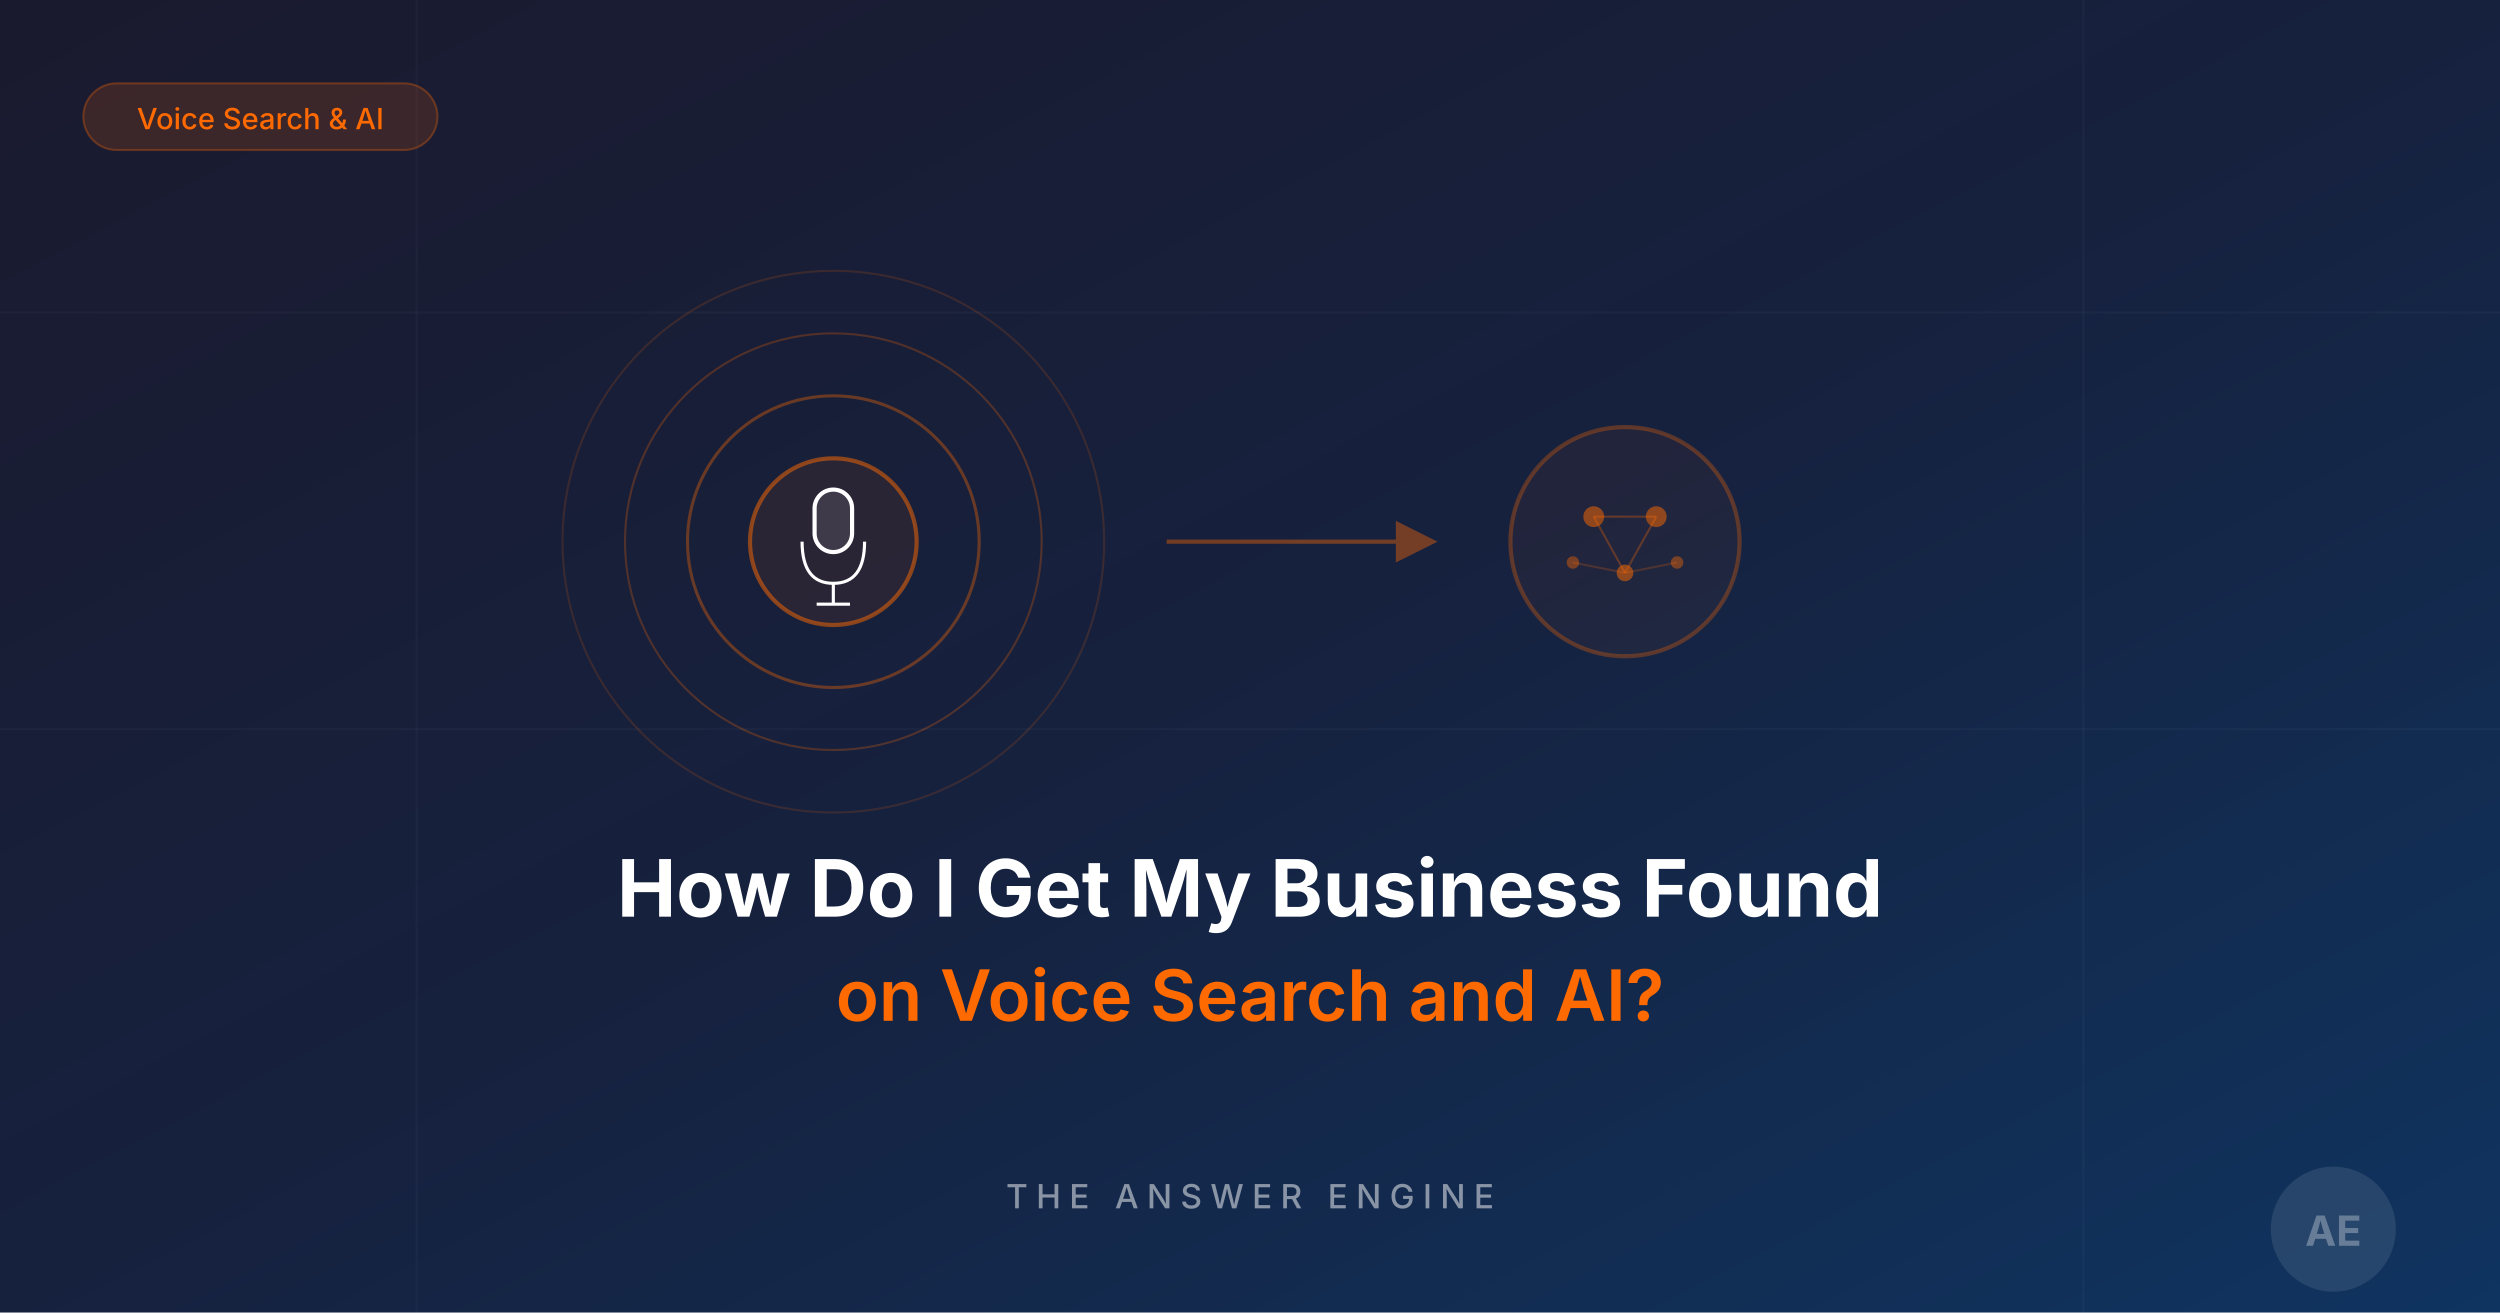
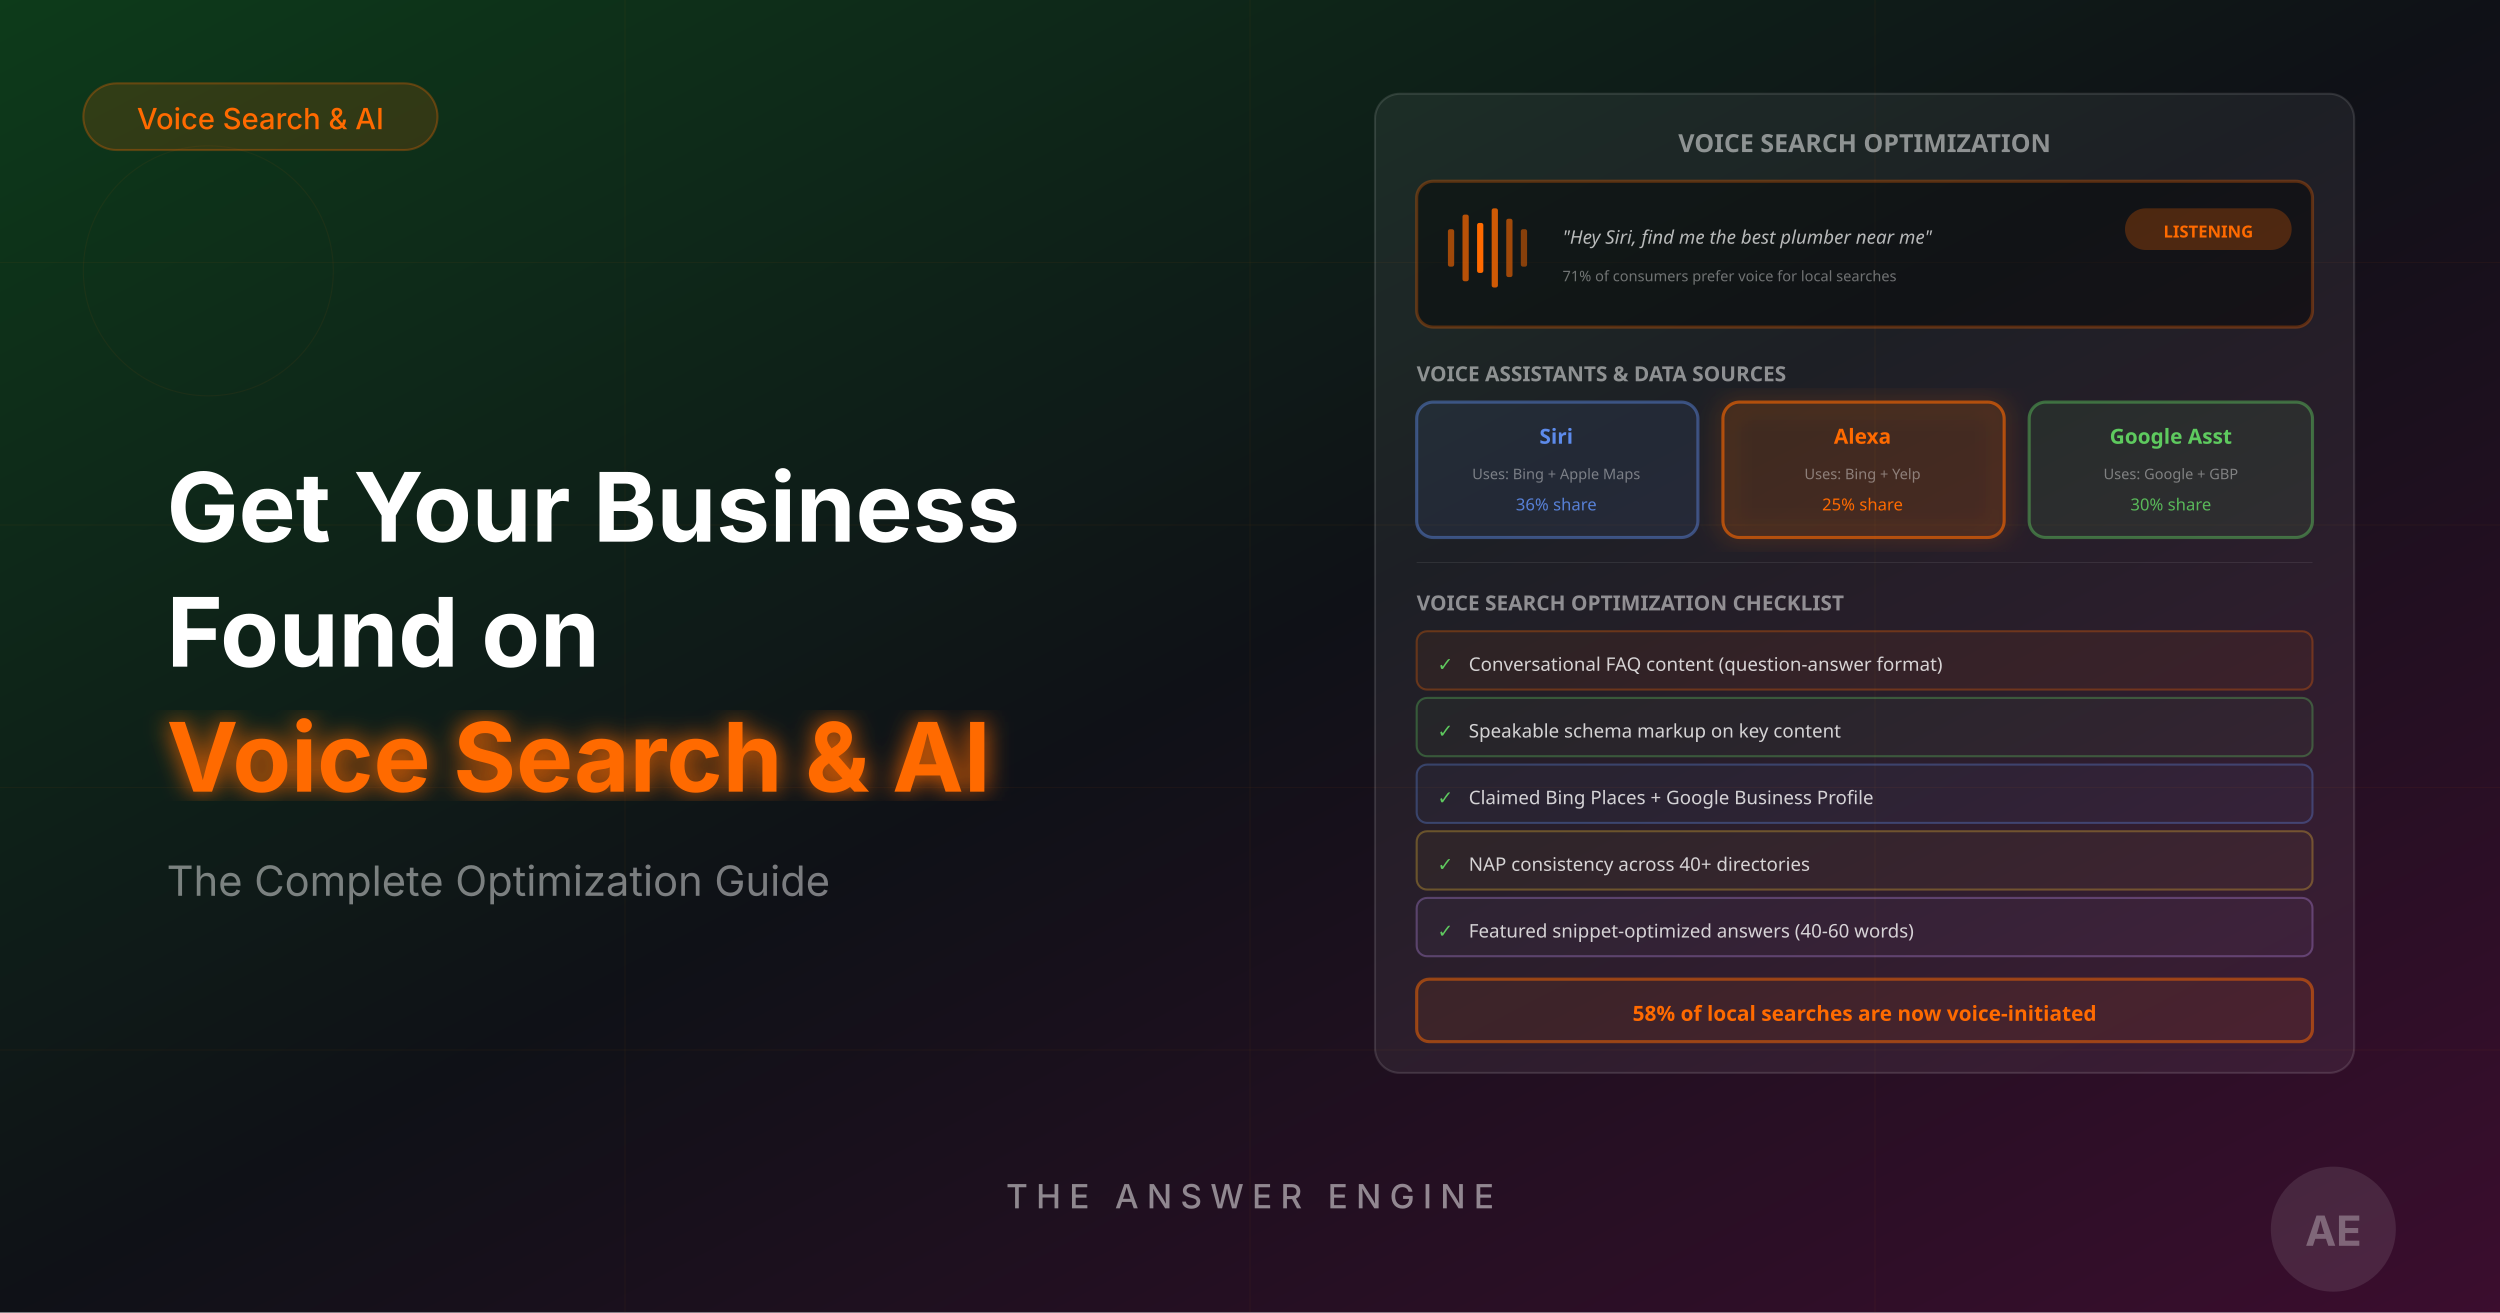
<svg xmlns="http://www.w3.org/2000/svg" width="1200" height="630" viewBox="0 0 1200 630">
  <defs>
-     <linearGradient id="bg" x1="0%" y1="0%" x2="100%" y2="100%">
-       <stop offset="0%" style="stop-color:#1a1a2e;stop-opacity:1" />
-       <stop offset="50%" style="stop-color:#16213e;stop-opacity:1" />
-       <stop offset="100%" style="stop-color:#0f3460;stop-opacity:1" />
+     <linearGradient id="bgHDIG" x1="0%" y1="0%" x2="100%" y2="100%">
+       <stop offset="0%" style="stop-color:#0d3b1a;stop-opacity:1" />
+       <stop offset="50%" style="stop-color:#0F1117;stop-opacity:1" />
+       <stop offset="100%" style="stop-color:#3b0d2e;stop-opacity:1" />
    </linearGradient>
+     <filter id="glowHDIG">
+       <feGaussianBlur stdDeviation="6" result="blurHDIG" />
+       <feMerge>
+         <feMergeNode in="blurHDIG" />
+         <feMergeNode in="SourceGraphic" />
+       </feMerge>
+     </filter>
  </defs>
-   <rect width="1200" height="630" fill="url(#bg)" />
-   <circle cx="400" cy="260" r="40" stroke="rgba(255,106,0,0.5)" stroke-width="2" fill="rgba(255,106,0,0.08)" />
-   <circle cx="400" cy="260" r="70" stroke="rgba(255,106,0,0.35)" stroke-width="1.5" fill="none" />
-   <circle cx="400" cy="260" r="100" stroke="rgba(255,106,0,0.25)" stroke-width="1" fill="none" />
-   <circle cx="400" cy="260" r="130" stroke="rgba(255,106,0,0.15)" stroke-width="1" fill="none" />
-   <rect x="391" y="235" width="18" height="30" rx="9" stroke="white" stroke-width="2" fill="rgba(255,255,255,0.1)" />
-   <path d="M385 260 Q385 280 400 280 Q415 280 415 260" stroke="white" stroke-width="1.5" fill="none" />
-   <line x1="400" y1="280" x2="400" y2="290" stroke="white" stroke-width="1.5" />
-   <line x1="392" y1="290" x2="408" y2="290" stroke="white" stroke-width="1.5" />
-   <line x1="560" y1="260" x2="670" y2="260" stroke="rgba(255,106,0,0.4)" stroke-width="2" />
-   <polygon points="670,250 690,260 670,270" fill="rgba(255,106,0,0.4)" />
-   <circle cx="780" cy="260" r="55" stroke="rgba(255,106,0,0.3)" stroke-width="2" fill="rgba(255,106,0,0.05)" />
-   <circle cx="765" cy="248" r="5" fill="rgba(255,106,0,0.5)" />
-   <circle cx="795" cy="248" r="5" fill="rgba(255,106,0,0.5)" />
-   <circle cx="780" cy="275" r="4" fill="rgba(255,106,0,0.5)" />
-   <line x1="765" y1="248" x2="795" y2="248" stroke="rgba(255,106,0,0.3)" stroke-width="1" />
-   <line x1="765" y1="248" x2="780" y2="275" stroke="rgba(255,106,0,0.3)" stroke-width="1" />
-   <line x1="795" y1="248" x2="780" y2="275" stroke="rgba(255,106,0,0.3)" stroke-width="1" />
-   <circle cx="755" cy="270" r="3" fill="rgba(255,106,0,0.4)" />
-   <circle cx="805" cy="270" r="3" fill="rgba(255,106,0,0.4)" />
-   <line x1="755" y1="270" x2="780" y2="275" stroke="rgba(255,106,0,0.2)" stroke-width="1" />
-   <line x1="805" y1="270" x2="780" y2="275" stroke="rgba(255,106,0,0.2)" stroke-width="1" />
-   <line x1="0" y1="150" x2="1200" y2="150" stroke="rgba(255,255,255,0.03)" stroke-width="1" />
-   <line x1="0" y1="350" x2="1200" y2="350" stroke="rgba(255,255,255,0.03)" stroke-width="1" />
-   <line x1="200" y1="0" x2="200" y2="630" stroke="rgba(255,255,255,0.03)" stroke-width="1" />
-   <line x1="1000" y1="0" x2="1000" y2="630" stroke="rgba(255,255,255,0.03)" stroke-width="1" />
+   <rect width="1200" height="630" fill="url(#bgHDIG)" />
+   <line x1="0" y1="126" x2="1200" y2="126" stroke="rgba(255,106,0,0.05)" stroke-width="0.5" />
+   <line x1="0" y1="252" x2="1200" y2="252" stroke="rgba(255,106,0,0.05)" stroke-width="0.5" />
+   <line x1="0" y1="378" x2="1200" y2="378" stroke="rgba(255,106,0,0.05)" stroke-width="0.5" />
+   <line x1="0" y1="504" x2="1200" y2="504" stroke="rgba(255,106,0,0.05)" stroke-width="0.5" />
+   <line x1="300" y1="0" x2="300" y2="630" stroke="rgba(255,106,0,0.05)" stroke-width="0.5" />
+   <line x1="600" y1="0" x2="600" y2="630" stroke="rgba(255,106,0,0.05)" stroke-width="0.5" />
+   <line x1="900" y1="0" x2="900" y2="630" stroke="rgba(255,106,0,0.05)" stroke-width="0.5" />
+   <g transform="translate(660, 45)">
+     <rect x="0" y="0" width="470" height="470" rx="12" fill="rgba(255,255,255,0.06)" stroke="rgba(255,255,255,0.12)" stroke-width="1" />
+     <text x="235" y="28" font-family="system-ui, sans-serif" font-size="12" fill="rgba(255,255,255,0.5)" text-anchor="middle" font-weight="600">VOICE SEARCH OPTIMIZATION</text>
+     <rect x="20" y="42" width="430" height="70" rx="8" fill="rgba(0,0,0,0.4)" stroke="rgba(255,106,0,0.3)" stroke-width="1.5" />
+     <rect x="35" y="65" width="3" height="18" rx="1" fill="rgba(255,106,0,0.6)" />
+     <rect x="42" y="58" width="3" height="32" rx="1" fill="rgba(255,106,0,0.7)" />
+     <rect x="49" y="62" width="3" height="24" rx="1" fill="#FF6A00" />
+     <rect x="56" y="55" width="3" height="38" rx="1" fill="rgba(255,106,0,0.8)" />
+     <rect x="63" y="60" width="3" height="28" rx="1" fill="rgba(255,106,0,0.6)" />
+     <rect x="70" y="65" width="3" height="18" rx="1" fill="rgba(255,106,0,0.5)" />
+     <text x="90" y="72" font-family="system-ui, sans-serif" font-size="9" fill="rgba(255,255,255,0.7)" font-style="italic">"Hey Siri, find me the best plumber near me"</text>
+     <text x="90" y="90" font-family="system-ui, sans-serif" font-size="7" fill="rgba(255,255,255,0.4)">71% of consumers prefer voice for local searches</text>
+     <rect x="360" y="55" width="80" height="20" rx="10" fill="rgba(255,106,0,0.25)" />
+     <text x="400" y="69" font-family="system-ui, sans-serif" font-size="8" fill="#FF6A00" text-anchor="middle" font-weight="700">LISTENING</text>
+     <text x="20" y="138" font-family="system-ui, sans-serif" font-size="10" fill="rgba(255,255,255,0.5)" font-weight="600">VOICE ASSISTANTS &amp; DATA SOURCES</text>
+     <rect x="20" y="148" width="135" height="65" rx="8" fill="rgba(100,150,255,0.08)" stroke="rgba(100,150,255,0.4)" stroke-width="1.5" />
+     <text x="87" y="168" font-family="system-ui, sans-serif" font-size="10" fill="rgba(100,150,255,0.9)" text-anchor="middle" font-weight="600">Siri</text>
+     <text x="87" y="185" font-family="system-ui, sans-serif" font-size="7" fill="rgba(255,255,255,0.4)" text-anchor="middle">Uses: Bing + Apple Maps</text>
+     <text x="87" y="200" font-family="system-ui, sans-serif" font-size="8" fill="rgba(100,150,255,0.8)" text-anchor="middle">36% share</text>
+     <rect x="167" y="148" width="135" height="65" rx="8" fill="rgba(255,106,0,0.08)" stroke="#FF6A00" stroke-width="1.5" stroke-opacity="0.6" filter="url(#glowHDIG)" />
+     <text x="234" y="168" font-family="system-ui, sans-serif" font-size="10" fill="#FF6A00" text-anchor="middle" font-weight="600">Alexa</text>
+     <text x="234" y="185" font-family="system-ui, sans-serif" font-size="7" fill="rgba(255,255,255,0.4)" text-anchor="middle">Uses: Bing + Yelp</text>
+     <text x="234" y="200" font-family="system-ui, sans-serif" font-size="8" fill="#FF6A00" text-anchor="middle">25% share</text>
+     <rect x="314" y="148" width="136" height="65" rx="8" fill="rgba(100,220,100,0.08)" stroke="rgba(100,220,100,0.4)" stroke-width="1.5" />
+     <text x="382" y="168" font-family="system-ui, sans-serif" font-size="10" fill="rgba(100,220,100,0.9)" text-anchor="middle" font-weight="600">Google Asst</text>
+     <text x="382" y="185" font-family="system-ui, sans-serif" font-size="7" fill="rgba(255,255,255,0.4)" text-anchor="middle">Uses: Google + GBP</text>
+     <text x="382" y="200" font-family="system-ui, sans-serif" font-size="8" fill="rgba(100,220,100,0.8)" text-anchor="middle">30% share</text>
+     <line x1="20" y1="225" x2="450" y2="225" stroke="rgba(255,255,255,0.08)" stroke-width="0.5" />
+     <text x="20" y="248" font-family="system-ui, sans-serif" font-size="10" fill="rgba(255,255,255,0.5)" font-weight="600">VOICE SEARCH OPTIMIZATION CHECKLIST</text>
+     <rect x="20" y="258" width="430" height="28" rx="5" fill="rgba(255,106,0,0.06)" stroke="rgba(255,106,0,0.3)" stroke-width="1" />
+     <text x="30" y="277" font-family="system-ui, sans-serif" font-size="9" fill="rgba(100,220,100,0.9)">✓</text>
+     <text x="45" y="277" font-family="system-ui, sans-serif" font-size="9" fill="rgba(255,255,255,0.8)">Conversational FAQ content (question-answer format)</text>
+     <rect x="20" y="290" width="430" height="28" rx="5" fill="rgba(100,220,100,0.04)" stroke="rgba(100,220,100,0.3)" stroke-width="1" />
+     <text x="30" y="309" font-family="system-ui, sans-serif" font-size="9" fill="rgba(100,220,100,0.9)">✓</text>
+     <text x="45" y="309" font-family="system-ui, sans-serif" font-size="9" fill="rgba(255,255,255,0.8)">Speakable schema markup on key content</text>
+     <rect x="20" y="322" width="430" height="28" rx="5" fill="rgba(100,150,255,0.04)" stroke="rgba(100,150,255,0.3)" stroke-width="1" />
+     <text x="30" y="341" font-family="system-ui, sans-serif" font-size="9" fill="rgba(100,220,100,0.9)">✓</text>
+     <text x="45" y="341" font-family="system-ui, sans-serif" font-size="9" fill="rgba(255,255,255,0.8)">Claimed Bing Places + Google Business Profile</text>
+     <rect x="20" y="354" width="430" height="28" rx="5" fill="rgba(255,200,50,0.04)" stroke="rgba(255,200,50,0.3)" stroke-width="1" />
+     <text x="30" y="373" font-family="system-ui, sans-serif" font-size="9" fill="rgba(100,220,100,0.9)">✓</text>
+     <text x="45" y="373" font-family="system-ui, sans-serif" font-size="9" fill="rgba(255,255,255,0.8)">NAP consistency across 40+ directories</text>
+     <rect x="20" y="386" width="430" height="28" rx="5" fill="rgba(200,150,255,0.04)" stroke="rgba(200,150,255,0.3)" stroke-width="1" />
+     <text x="30" y="405" font-family="system-ui, sans-serif" font-size="9" fill="rgba(100,220,100,0.9)">✓</text>
+     <text x="45" y="405" font-family="system-ui, sans-serif" font-size="9" fill="rgba(255,255,255,0.8)">Featured snippet-optimized answers (40-60 words)</text>
+     <rect x="20" y="425" width="430" height="30" rx="6" fill="rgba(255,106,0,0.08)" stroke="#FF6A00" stroke-width="1.5" stroke-opacity="0.5" />
+     <text x="235" y="445" font-family="system-ui, sans-serif" font-size="10" fill="#FF6A00" text-anchor="middle" font-weight="600">58% of local searches are now voice-initiated</text>
+   </g>
+   <circle cx="100" cy="130" r="60" stroke="rgba(255,106,0,0.06)" stroke-width="0.5" fill="none" />
  <rect x="40" y="40" width="170" height="32" rx="16" fill="rgba(255,106,0,0.15)" stroke="rgba(255,106,0,0.3)" stroke-width="1" />
  <text x="125" y="62" font-family="system-ui, -apple-system, sans-serif" font-size="14" font-weight="500" fill="#FF6A00" text-anchor="middle">Voice Search &amp; AI</text>
-   <text x="600" y="440" font-family="system-ui, -apple-system, sans-serif" font-size="38" font-weight="700" fill="white" text-anchor="middle">How Do I Get My Business Found</text>
-   <text x="600" y="490" font-family="system-ui, -apple-system, sans-serif" font-size="34" font-weight="600" fill="#FF6A00" text-anchor="middle">on Voice Search and AI?</text>
+   <text x="80" y="260" font-family="system-ui, -apple-system, sans-serif" font-size="46" font-weight="700" fill="white">Get Your Business</text>
+   <text x="80" y="320" font-family="system-ui, -apple-system, sans-serif" font-size="46" font-weight="700" fill="white">Found on</text>
+   <text x="80" y="380" font-family="system-ui, -apple-system, sans-serif" font-size="46" font-weight="700" fill="#FF6A00" filter="url(#glowHDIG)">Voice Search &amp; AI</text>
+   <text x="80" y="430" font-family="system-ui, -apple-system, sans-serif" font-size="20" font-weight="400" fill="rgba(255,255,255,0.45)">The Complete Optimization Guide</text>
  <text x="600" y="580" font-family="system-ui, -apple-system, sans-serif" font-size="16" font-weight="500" fill="rgba(255,255,255,0.5)" text-anchor="middle" letter-spacing="4">THE ANSWER ENGINE</text>
  <circle cx="1120" cy="590" r="30" fill="rgba(255,255,255,0.1)" />
  <text x="1120" y="598" font-family="system-ui, -apple-system, sans-serif" font-size="20" font-weight="700" fill="rgba(255,255,255,0.3)" text-anchor="middle">AE</text>
</svg>
